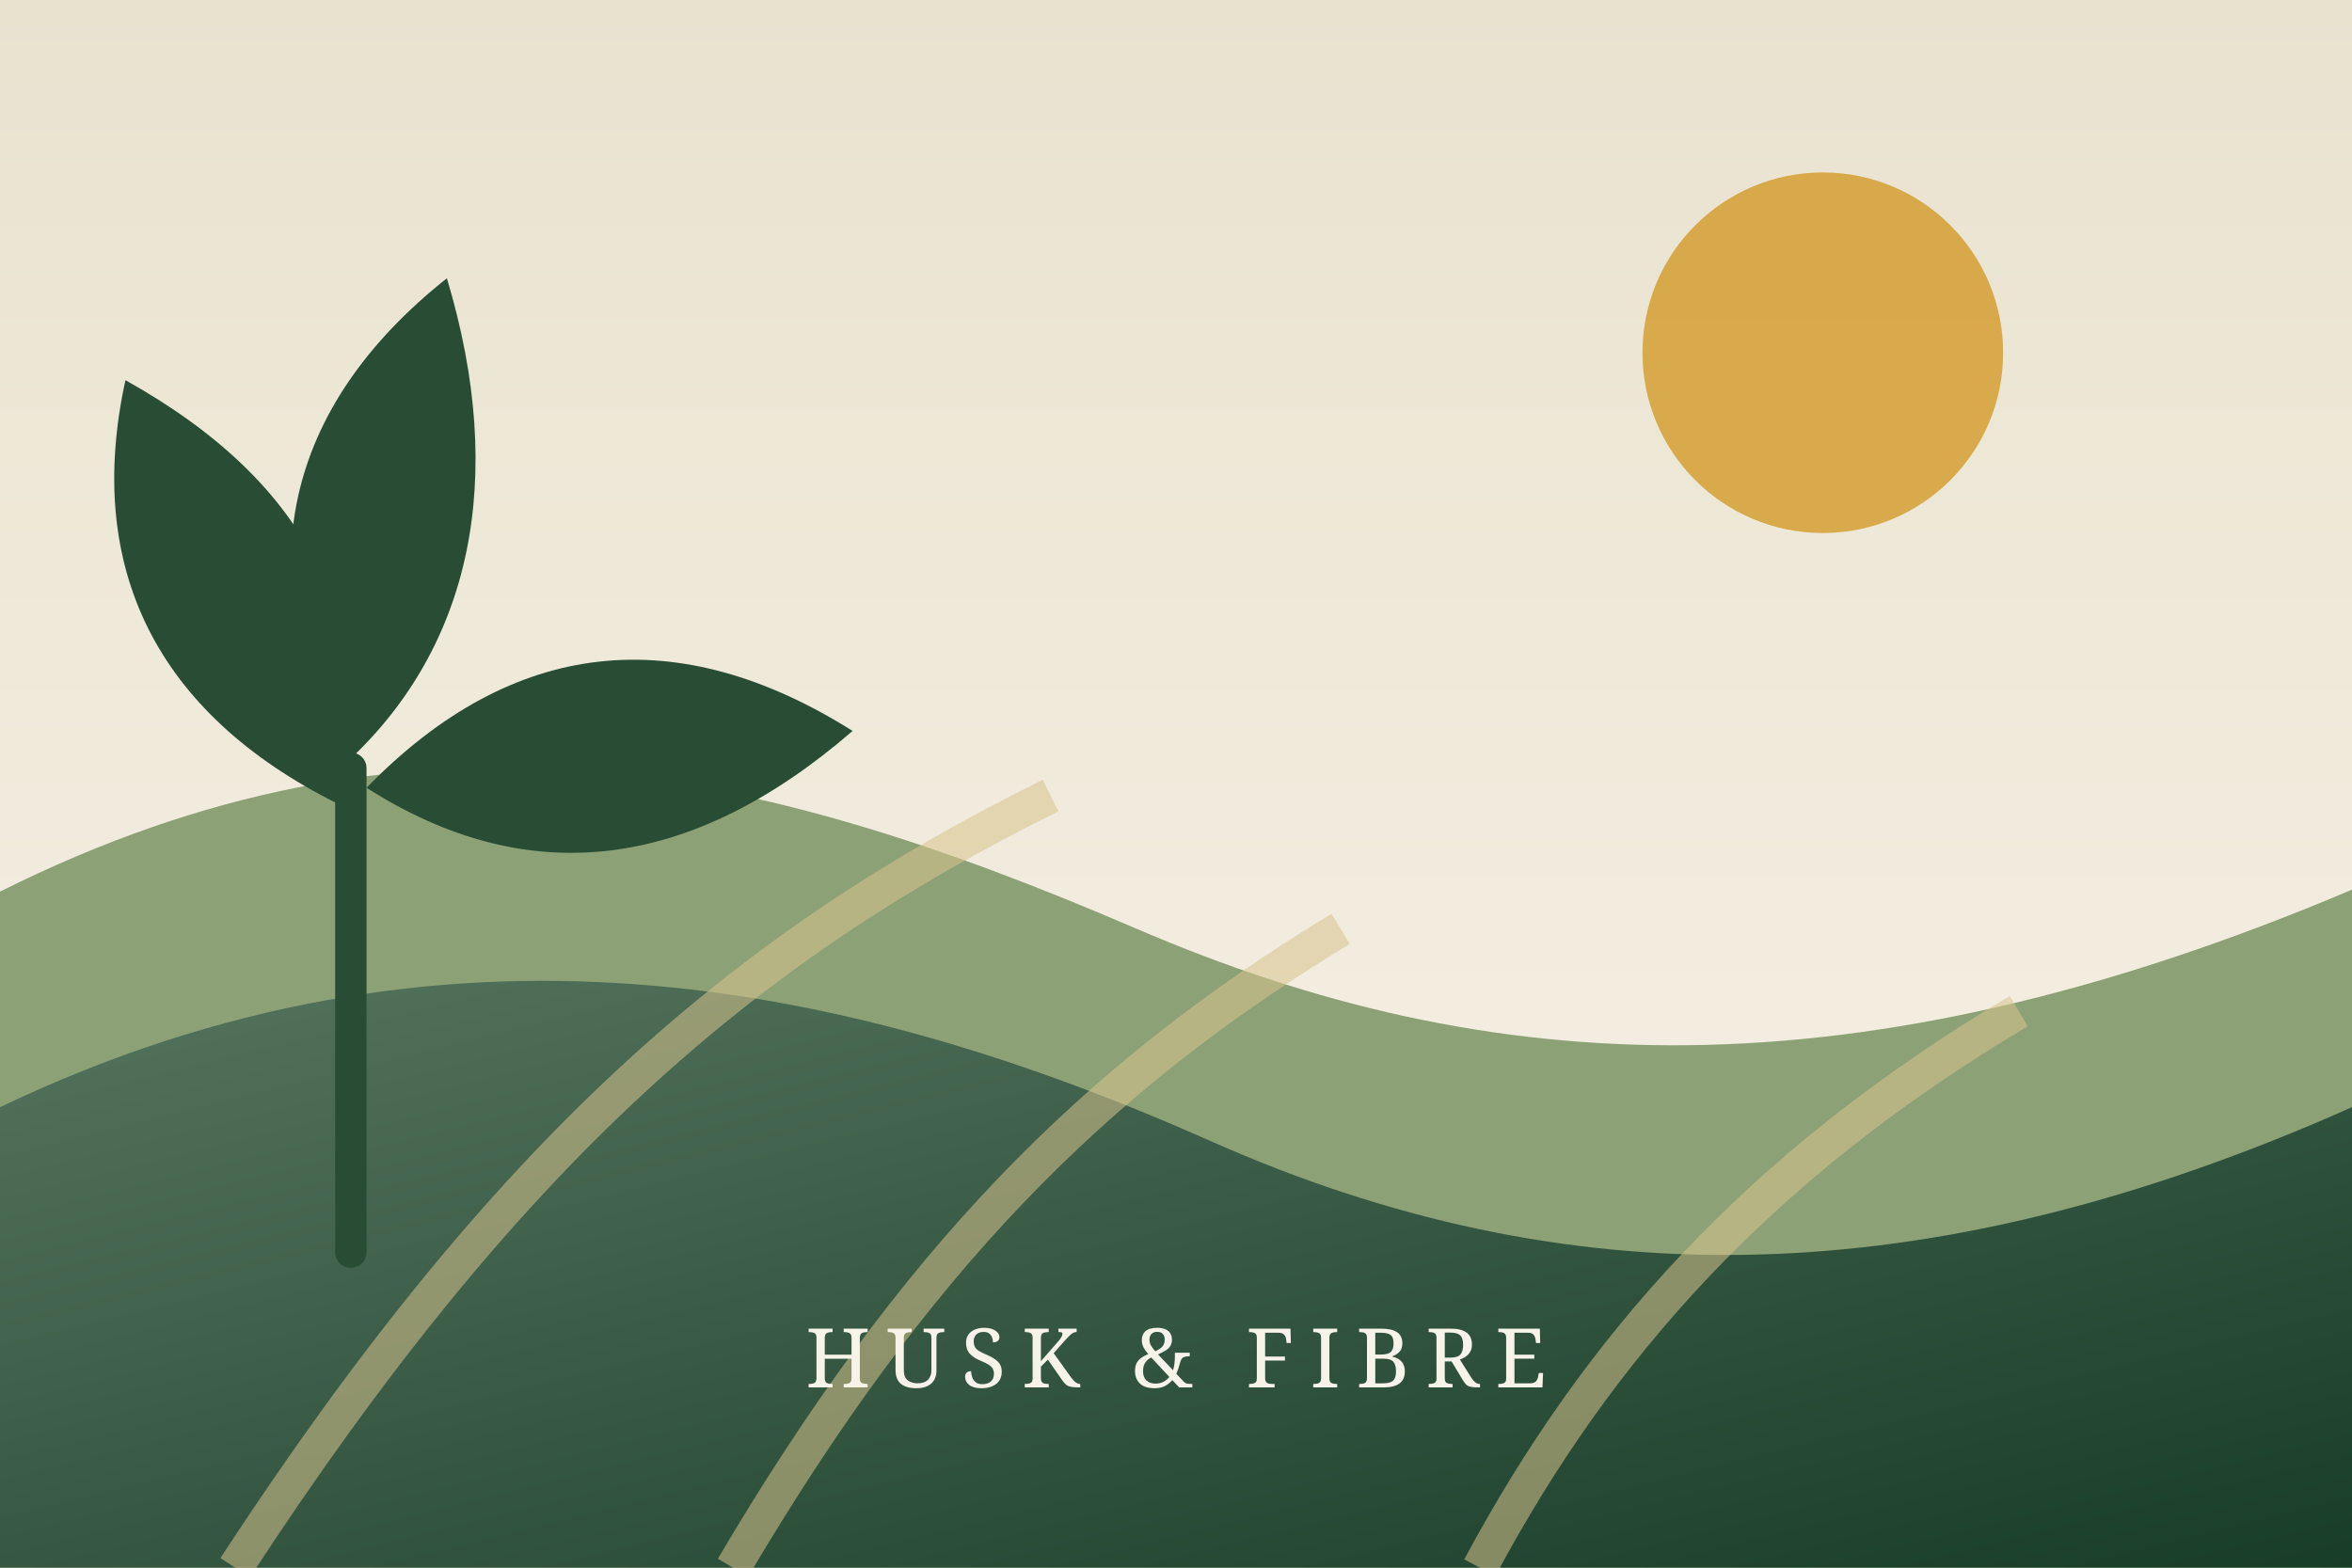
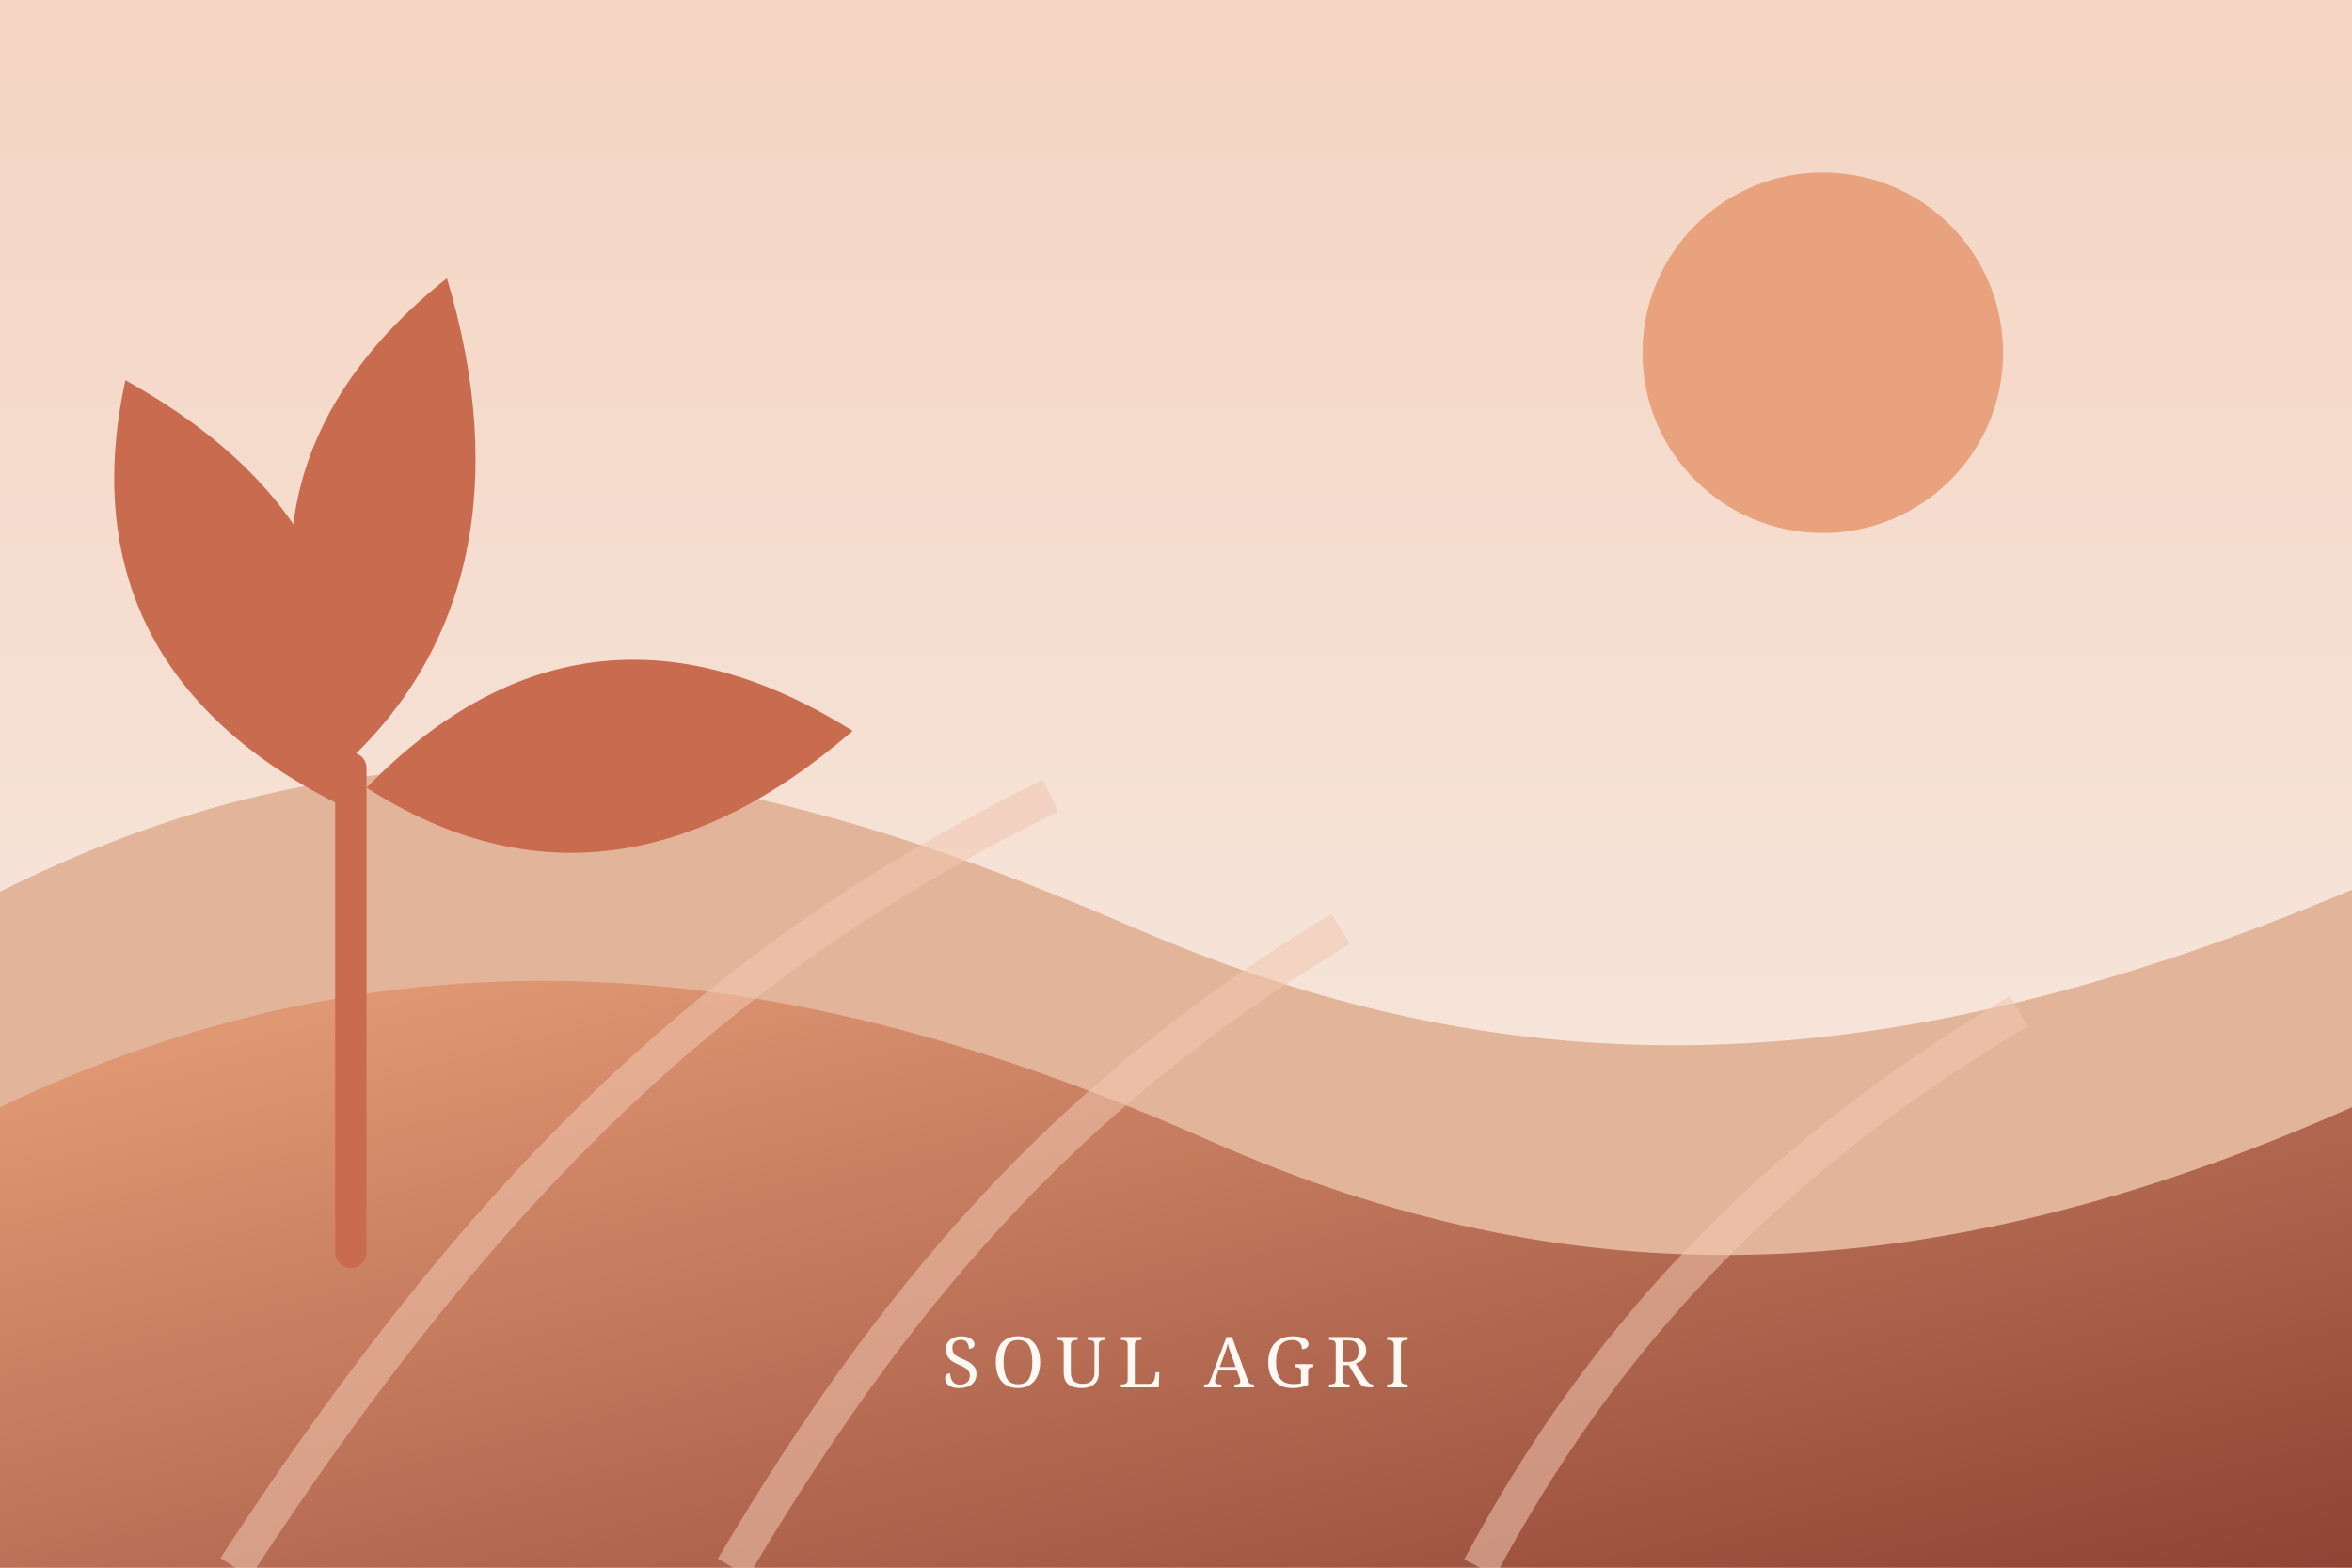
<svg xmlns="http://www.w3.org/2000/svg" viewBox="0 0 1200 800" role="img" aria-labelledby="title desc">
  <defs>
    <linearGradient id="sky" x1="0" y1="0" x2="0" y2="1">
-       <stop offset="0" stop-color="#e9e2cf" />
-       <stop offset="1" stop-color="#f7f3e8" />
+       <stop offset="0" stop-color="#f4d4c2" />
+       <stop offset="1" stop-color="#f7ede6" />
    </linearGradient>
    <linearGradient id="field" x1="0" y1="0" x2="1" y2="1">
-       <stop offset="0" stop-color="#55745d" />
-       <stop offset="1" stop-color="#173c28" />
+       <stop offset="0" stop-color="#e8a07a" />
+       <stop offset="1" stop-color="#8e4334" />
    </linearGradient>
  </defs>
  <rect width="1200" height="800" fill="url(#sky)" />
-   <circle cx="930" cy="180" r="92" fill="#d6a33c" opacity=".9" />
-   <path d="M0 455C210 350 385 390 580 474c179 77 365 88 620-20v346H0Z" fill="#8da176" />
+   <circle cx="930" cy="180" r="92" fill="#e8a07a" opacity=".95" />
+   <path d="M0 455C210 350 385 390 580 474c179 77 365 88 620-20v346H0Z" fill="#e2b59a" />
  <path d="M0 565c226-108 432-65 617 17 182 81 365 80 583-17v235H0Z" fill="url(#field)" />
-   <path d="M120 800c139-213 260-317 416-394M374 800c92-156 183-249 310-326M755 800c60-112 142-205 275-284" fill="none" stroke="#d7c28d" stroke-width="18" opacity=".55" />
-   <g fill="#284d34">
+   <path d="M120 800c139-213 260-317 416-394M374 800c92-156 183-249 310-326M755 800c60-112 142-205 275-284" fill="none" stroke="#f0c7b0" stroke-width="18" opacity=".55" />
+   <g fill="#c96b4f">
    <path d="M178 388c-54-95-32-181 50-246 31 103 12 188-50 246Z" />
    <path d="M187 402c75-77 159-85 248-29-82 71-165 82-248 29Z" />
    <path d="M172 410c-92-46-129-120-108-216 95 53 129 125 108 216Z" />
  </g>
-   <path d="M179 392v247" stroke="#284d34" stroke-width="16" stroke-linecap="round" />
-   <text x="600" y="708" text-anchor="middle" fill="#f7f3e8" font-family="Georgia,serif" font-size="42" letter-spacing="8">HUSK &amp; FIBRE</text>
+   <path d="M179 392v247" stroke="#c96b4f" stroke-width="16" stroke-linecap="round" />
+   <text x="600" y="708" text-anchor="middle" fill="#fff8f3" font-family="Georgia,serif" font-size="36" letter-spacing="6">SOUL AGRI</text>
</svg>
